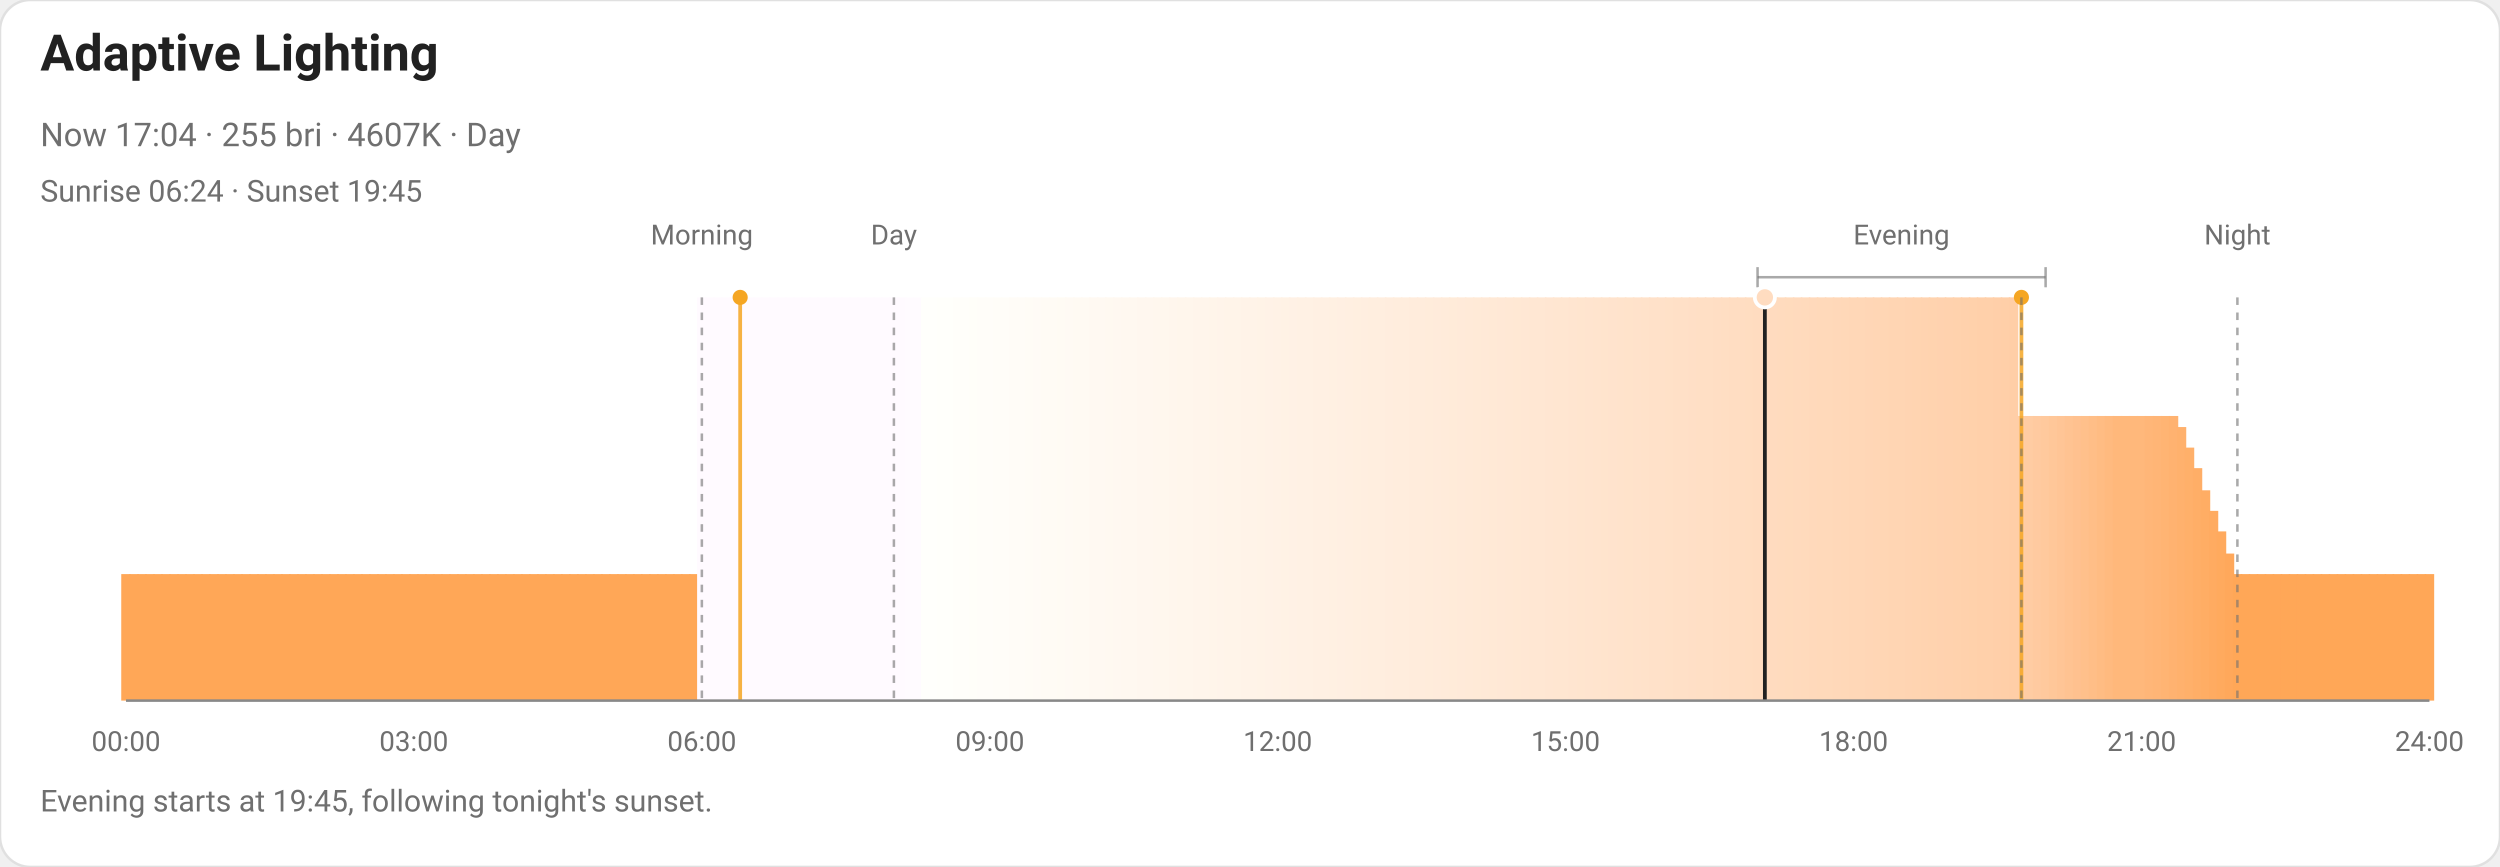
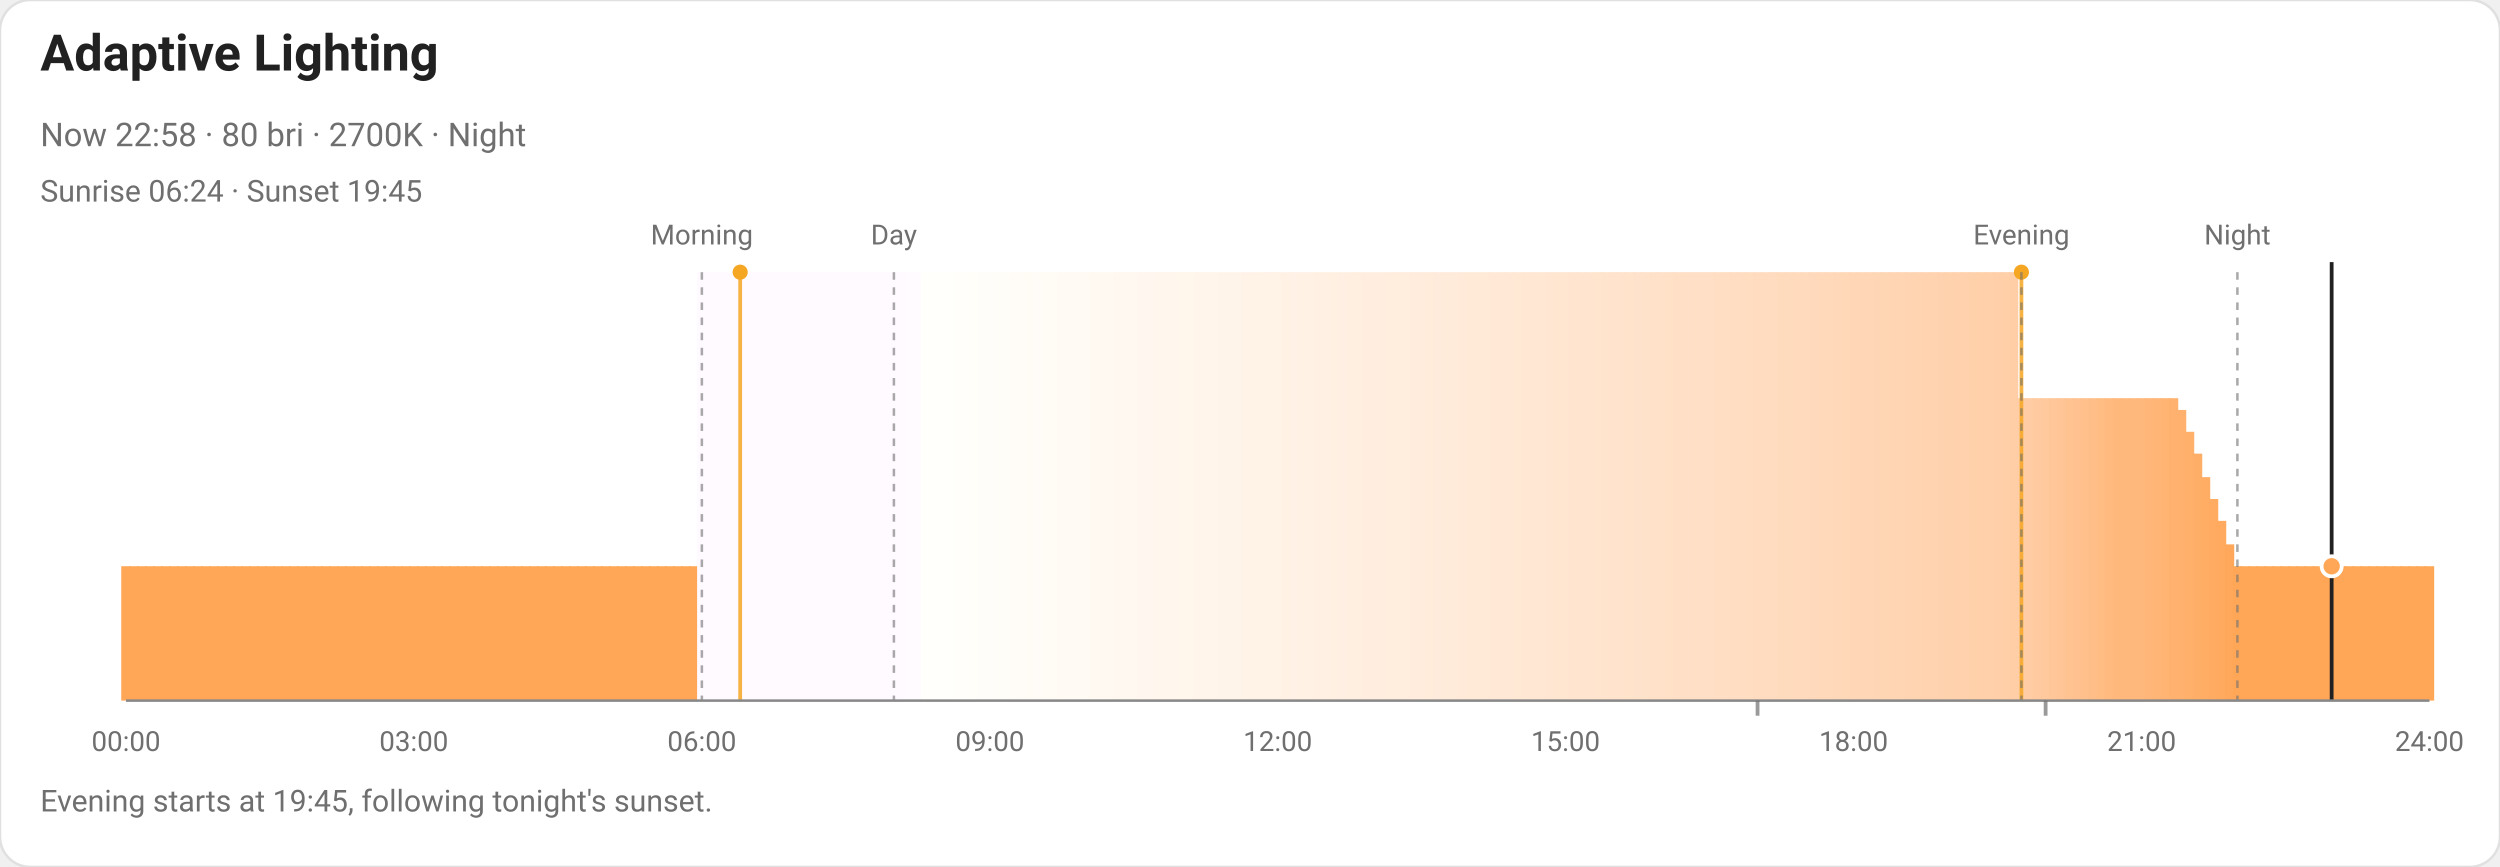
<svg xmlns="http://www.w3.org/2000/svg" viewBox="0 0 992 344" font-family="-apple-system,BlinkMacSystemFont,Segoe UI,Roboto,sans-serif">
  <style>
    .title { fill: #212121; font-size: 20px; font-weight: 600; }
    .now-label { fill: #6f6f6f; font-size: 13px; }
    .axis-line { stroke: #888; stroke-width: 1; }
    .axis-label { fill: #6f6f6f; font-size: 11px; }
    .boundary-line { stroke: #6f6f6f; stroke-width: 1; stroke-dasharray: 3 3; opacity: 0.6; }
-     .evening-bracket { stroke: #6f6f6f; stroke-width: 1; opacity: 0.6; }
+     .evening-range line { stroke: #6f6f6f; stroke-width: 1.5; opacity: 0.7; }
    .boundary-label { fill: #6f6f6f; font-size: 11px; }
    .now-line { stroke: #212121; stroke-width: 1.5; }
    .now-dot { stroke: #ffffff; stroke-width: 1.5; }
    .sun-line { stroke: #f5a623; stroke-width: 1.5; opacity: 0.85; }
    .sun-dot { fill: #f5a623; }
    .sun-label { fill: #6f6f6f; font-size: 12px; }
    .footnote { fill: #6f6f6f; font-size: 12px; }
  </style>
  <rect x="0" y="0" width="992" height="344" rx="12" fill="#ffffff" stroke="#e0e0e0" />
  <text x="16" y="28" class="title">Adaptive Lighting</text>
-   <text x="16" y="58" class="now-label">Now 17:04 · 255 bri · 4607K · Day</text>
+   <text x="16" y="58" class="now-label">Now 22:58 · 80 bri · 2700K · Night</text>
  <text x="16" y="80" class="sun-label">Sunrise 06:24 · Sunset 19:45</text>
  <g transform="translate(16, 84)">
-     <rect x="32.11" y="143.80" width="3.77" height="50.20" fill="#ffa757" />
-     <rect x="35.29" y="143.80" width="3.77" height="50.20" fill="#ffa757" />
-     <rect x="38.46" y="143.80" width="3.77" height="50.20" fill="#ffa757" />
-     <rect x="41.63" y="143.80" width="3.77" height="50.20" fill="#ffa757" />
-     <rect x="44.81" y="143.80" width="3.77" height="50.20" fill="#ffa757" />
-     <rect x="47.98" y="143.80" width="3.77" height="50.20" fill="#ffa757" />
-     <rect x="51.15" y="143.80" width="3.77" height="50.20" fill="#ffa757" />
-     <rect x="54.33" y="143.80" width="3.77" height="50.20" fill="#ffa757" />
-     <rect x="57.50" y="143.80" width="3.77" height="50.20" fill="#ffa757" />
-     <rect x="60.68" y="143.80" width="3.77" height="50.20" fill="#ffa757" />
-     <rect x="63.85" y="143.80" width="3.77" height="50.20" fill="#ffa757" />
-     <rect x="67.02" y="143.80" width="3.77" height="50.20" fill="#ffa757" />
-     <rect x="70.20" y="143.80" width="3.77" height="50.20" fill="#ffa757" />
-     <rect x="73.37" y="143.80" width="3.77" height="50.20" fill="#ffa757" />
-     <rect x="76.54" y="143.80" width="3.77" height="50.20" fill="#ffa757" />
-     <rect x="79.72" y="143.80" width="3.77" height="50.20" fill="#ffa757" />
-     <rect x="82.89" y="143.80" width="3.77" height="50.20" fill="#ffa757" />
-     <rect x="86.06" y="143.80" width="3.77" height="50.20" fill="#ffa757" />
-     <rect x="89.24" y="143.80" width="3.77" height="50.20" fill="#ffa757" />
-     <rect x="92.41" y="143.80" width="3.77" height="50.20" fill="#ffa757" />
-     <rect x="95.59" y="143.80" width="3.77" height="50.20" fill="#ffa757" />
-     <rect x="98.76" y="143.80" width="3.77" height="50.20" fill="#ffa757" />
-     <rect x="101.93" y="143.80" width="3.77" height="50.20" fill="#ffa757" />
-     <rect x="105.11" y="143.80" width="3.77" height="50.20" fill="#ffa757" />
-     <rect x="108.28" y="143.80" width="3.77" height="50.20" fill="#ffa757" />
-     <rect x="111.45" y="143.80" width="3.77" height="50.20" fill="#ffa757" />
-     <rect x="114.63" y="143.80" width="3.77" height="50.20" fill="#ffa757" />
-     <rect x="117.80" y="143.80" width="3.77" height="50.20" fill="#ffa757" />
-     <rect x="120.97" y="143.80" width="3.77" height="50.20" fill="#ffa757" />
-     <rect x="124.15" y="143.80" width="3.77" height="50.20" fill="#ffa757" />
-     <rect x="127.32" y="143.80" width="3.77" height="50.20" fill="#ffa757" />
-     <rect x="130.50" y="143.80" width="3.77" height="50.20" fill="#ffa757" />
-     <rect x="133.67" y="143.80" width="3.77" height="50.20" fill="#ffa757" />
-     <rect x="136.84" y="143.80" width="3.77" height="50.20" fill="#ffa757" />
-     <rect x="140.02" y="143.80" width="3.77" height="50.20" fill="#ffa757" />
-     <rect x="143.19" y="143.80" width="3.77" height="50.20" fill="#ffa757" />
-     <rect x="146.36" y="143.80" width="3.77" height="50.20" fill="#ffa757" />
-     <rect x="149.54" y="143.80" width="3.77" height="50.20" fill="#ffa757" />
-     <rect x="152.71" y="143.80" width="3.77" height="50.20" fill="#ffa757" />
-     <rect x="155.88" y="143.80" width="3.77" height="50.20" fill="#ffa757" />
-     <rect x="159.06" y="143.80" width="3.77" height="50.20" fill="#ffa757" />
-     <rect x="162.23" y="143.80" width="3.77" height="50.20" fill="#ffa757" />
-     <rect x="165.40" y="143.80" width="3.77" height="50.20" fill="#ffa757" />
-     <rect x="168.58" y="143.80" width="3.77" height="50.20" fill="#ffa757" />
-     <rect x="171.75" y="143.80" width="3.77" height="50.20" fill="#ffa757" />
-     <rect x="174.93" y="143.80" width="3.77" height="50.20" fill="#ffa757" />
-     <rect x="178.10" y="143.80" width="3.77" height="50.20" fill="#ffa757" />
-     <rect x="181.27" y="143.80" width="3.77" height="50.20" fill="#ffa757" />
-     <rect x="184.45" y="143.80" width="3.77" height="50.20" fill="#ffa757" />
-     <rect x="187.62" y="143.80" width="3.77" height="50.20" fill="#ffa757" />
-     <rect x="190.79" y="143.80" width="3.77" height="50.20" fill="#ffa757" />
-     <rect x="193.97" y="143.80" width="3.77" height="50.20" fill="#ffa757" />
-     <rect x="197.14" y="143.80" width="3.77" height="50.20" fill="#ffa757" />
-     <rect x="200.31" y="143.80" width="3.77" height="50.20" fill="#ffa757" />
-     <rect x="203.49" y="143.80" width="3.77" height="50.20" fill="#ffa757" />
-     <rect x="206.66" y="143.80" width="3.77" height="50.20" fill="#ffa757" />
-     <rect x="209.84" y="143.80" width="3.77" height="50.20" fill="#ffa757" />
-     <rect x="213.01" y="143.80" width="3.77" height="50.20" fill="#ffa757" />
-     <rect x="216.18" y="143.80" width="3.77" height="50.20" fill="#ffa757" />
-     <rect x="219.36" y="143.80" width="3.77" height="50.20" fill="#ffa757" />
-     <rect x="222.53" y="143.80" width="3.77" height="50.20" fill="#ffa757" />
-     <rect x="225.70" y="143.80" width="3.77" height="50.20" fill="#ffa757" />
-     <rect x="228.88" y="143.80" width="3.77" height="50.20" fill="#ffa757" />
-     <rect x="232.05" y="143.80" width="3.77" height="50.20" fill="#ffa757" />
-     <rect x="235.22" y="143.80" width="3.77" height="50.20" fill="#ffa757" />
-     <rect x="238.40" y="143.80" width="3.77" height="50.20" fill="#ffa757" />
-     <rect x="241.57" y="143.80" width="3.77" height="50.20" fill="#ffa757" />
-     <rect x="244.75" y="143.80" width="3.77" height="50.20" fill="#ffa757" />
-     <rect x="247.92" y="143.80" width="3.77" height="50.20" fill="#ffa757" />
-     <rect x="251.09" y="143.80" width="3.77" height="50.20" fill="#ffa757" />
-     <rect x="254.27" y="143.80" width="3.77" height="50.20" fill="#ffa757" />
-     <rect x="257.44" y="143.80" width="3.77" height="50.20" fill="#ffa757" />
-     <rect x="260.61" y="34.00" width="3.77" height="160.00" fill="#fffaff" />
-     <rect x="263.79" y="34.00" width="3.77" height="160.00" fill="#fffaff" />
-     <rect x="266.96" y="34.00" width="3.77" height="160.00" fill="#fffaff" />
-     <rect x="270.13" y="34.00" width="3.77" height="160.00" fill="#fffaff" />
-     <rect x="273.31" y="34.00" width="3.77" height="160.00" fill="#fffaff" />
-     <rect x="276.48" y="34.00" width="3.77" height="160.00" fill="#fffaff" />
-     <rect x="279.65" y="34.00" width="3.77" height="160.00" fill="#fffaff" />
-     <rect x="282.83" y="34.00" width="3.77" height="160.00" fill="#fffaff" />
-     <rect x="286.00" y="34.00" width="3.77" height="160.00" fill="#fffaff" />
-     <rect x="289.18" y="34.00" width="3.77" height="160.00" fill="#fffaff" />
-     <rect x="292.35" y="34.00" width="3.77" height="160.00" fill="#fffaff" />
-     <rect x="295.52" y="34.00" width="3.77" height="160.00" fill="#fffaff" />
-     <rect x="298.70" y="34.00" width="3.77" height="160.00" fill="#fffaff" />
-     <rect x="301.87" y="34.00" width="3.77" height="160.00" fill="#fffaff" />
-     <rect x="305.04" y="34.00" width="3.77" height="160.00" fill="#fffaff" />
-     <rect x="308.22" y="34.00" width="3.77" height="160.00" fill="#fffaff" />
-     <rect x="311.39" y="34.00" width="3.77" height="160.00" fill="#fffaff" />
-     <rect x="314.56" y="34.00" width="3.77" height="160.00" fill="#fffaff" />
-     <rect x="317.74" y="34.00" width="3.77" height="160.00" fill="#fffaff" />
-     <rect x="320.91" y="34.00" width="3.77" height="160.00" fill="#fffaff" />
-     <rect x="324.09" y="34.00" width="3.77" height="160.00" fill="#fffaff" />
-     <rect x="327.26" y="34.00" width="3.77" height="160.00" fill="#fffaff" />
-     <rect x="330.43" y="34.00" width="3.77" height="160.00" fill="#fffaff" />
-     <rect x="333.61" y="34.00" width="3.77" height="160.00" fill="#fffaff" />
-     <rect x="336.78" y="34.00" width="3.77" height="160.00" fill="#fffaff" />
-     <rect x="339.95" y="34.00" width="3.77" height="160.00" fill="#fffaff" />
-     <rect x="343.13" y="34.00" width="3.77" height="160.00" fill="#fffbff" />
-     <rect x="346.30" y="34.00" width="3.77" height="160.00" fill="#fffbff" />
-     <rect x="349.47" y="34.00" width="3.77" height="160.00" fill="#fffffc" />
-     <rect x="352.65" y="34.00" width="3.77" height="160.00" fill="#fffffc" />
-     <rect x="355.82" y="34.00" width="3.77" height="160.00" fill="#fffffb" />
-     <rect x="359.00" y="34.00" width="3.77" height="160.00" fill="#fffffb" />
-     <rect x="362.17" y="34.00" width="3.77" height="160.00" fill="#fffefa" />
-     <rect x="365.34" y="34.00" width="3.77" height="160.00" fill="#fffefa" />
-     <rect x="368.52" y="34.00" width="3.77" height="160.00" fill="#fffef9" />
-     <rect x="371.69" y="34.00" width="3.77" height="160.00" fill="#fffdf9" />
-     <rect x="374.86" y="34.00" width="3.77" height="160.00" fill="#fffdf9" />
-     <rect x="378.04" y="34.00" width="3.77" height="160.00" fill="#fffdf8" />
-     <rect x="381.21" y="34.00" width="3.77" height="160.00" fill="#fffdf8" />
-     <rect x="384.38" y="34.00" width="3.77" height="160.00" fill="#fffcf7" />
-     <rect x="387.56" y="34.00" width="3.77" height="160.00" fill="#fffcf7" />
-     <rect x="390.73" y="34.00" width="3.77" height="160.00" fill="#fffcf6" />
-     <rect x="393.90" y="34.00" width="3.77" height="160.00" fill="#fffbf6" />
-     <rect x="397.08" y="34.00" width="3.77" height="160.00" fill="#fffbf5" />
-     <rect x="400.25" y="34.00" width="3.77" height="160.00" fill="#fffbf5" />
-     <rect x="403.43" y="34.00" width="3.77" height="160.00" fill="#fffbf4" />
-     <rect x="406.60" y="34.00" width="3.77" height="160.00" fill="#fffaf4" />
-     <rect x="409.77" y="34.00" width="3.77" height="160.00" fill="#fffaf3" />
-     <rect x="412.95" y="34.00" width="3.77" height="160.00" fill="#fffaf3" />
-     <rect x="416.12" y="34.00" width="3.77" height="160.00" fill="#fff9f2" />
-     <rect x="419.29" y="34.00" width="3.77" height="160.00" fill="#fff9f2" />
-     <rect x="422.47" y="34.00" width="3.77" height="160.00" fill="#fff9f1" />
-     <rect x="425.64" y="34.00" width="3.77" height="160.00" fill="#fff8f1" />
-     <rect x="428.81" y="34.00" width="3.77" height="160.00" fill="#fff8f0" />
-     <rect x="431.99" y="34.00" width="3.77" height="160.00" fill="#fff8f0" />
-     <rect x="435.16" y="34.00" width="3.77" height="160.00" fill="#fff7ef" />
-     <rect x="438.34" y="34.00" width="3.77" height="160.00" fill="#fff7ef" />
-     <rect x="441.51" y="34.00" width="3.77" height="160.00" fill="#fff7ee" />
-     <rect x="444.68" y="34.00" width="3.77" height="160.00" fill="#fff7ee" />
-     <rect x="447.86" y="34.00" width="3.77" height="160.00" fill="#fff6ed" />
-     <rect x="451.03" y="34.00" width="3.77" height="160.00" fill="#fff6ec" />
-     <rect x="454.20" y="34.00" width="3.77" height="160.00" fill="#fff6ec" />
-     <rect x="457.38" y="34.00" width="3.77" height="160.00" fill="#fff5eb" />
-     <rect x="460.55" y="34.00" width="3.77" height="160.00" fill="#fff5eb" />
-     <rect x="463.72" y="34.00" width="3.77" height="160.00" fill="#fff5ea" />
-     <rect x="466.90" y="34.00" width="3.77" height="160.00" fill="#fff4ea" />
-     <rect x="470.07" y="34.00" width="3.77" height="160.00" fill="#fff4e9" />
-     <rect x="473.25" y="34.00" width="3.77" height="160.00" fill="#fff4e9" />
-     <rect x="476.42" y="34.00" width="3.77" height="160.00" fill="#fff3e8" />
-     <rect x="479.59" y="34.00" width="3.77" height="160.00" fill="#fff3e8" />
-     <rect x="482.77" y="34.00" width="3.77" height="160.00" fill="#fff3e7" />
-     <rect x="485.94" y="34.00" width="3.77" height="160.00" fill="#fff2e7" />
-     <rect x="489.11" y="34.00" width="3.77" height="160.00" fill="#fff2e6" />
-     <rect x="492.29" y="34.00" width="3.77" height="160.00" fill="#fff2e5" />
-     <rect x="495.46" y="34.00" width="3.77" height="160.00" fill="#fff1e5" />
-     <rect x="498.63" y="34.00" width="3.77" height="160.00" fill="#fff1e4" />
-     <rect x="501.81" y="34.00" width="3.77" height="160.00" fill="#fff1e4" />
-     <rect x="504.98" y="34.00" width="3.77" height="160.00" fill="#fff0e3" />
-     <rect x="508.15" y="34.00" width="3.77" height="160.00" fill="#fff0e3" />
-     <rect x="511.33" y="34.00" width="3.77" height="160.00" fill="#fff0e2" />
-     <rect x="514.50" y="34.00" width="3.77" height="160.00" fill="#ffefe2" />
-     <rect x="517.68" y="34.00" width="3.77" height="160.00" fill="#ffefe1" />
-     <rect x="520.85" y="34.00" width="3.77" height="160.00" fill="#ffefe0" />
-     <rect x="524.02" y="34.00" width="3.77" height="160.00" fill="#ffeee0" />
-     <rect x="527.20" y="34.00" width="3.77" height="160.00" fill="#ffeedf" />
-     <rect x="530.37" y="34.00" width="3.77" height="160.00" fill="#ffeedf" />
-     <rect x="533.54" y="34.00" width="3.77" height="160.00" fill="#ffedde" />
-     <rect x="536.72" y="34.00" width="3.77" height="160.00" fill="#ffeddd" />
-     <rect x="539.89" y="34.00" width="3.77" height="160.00" fill="#ffeddd" />
-     <rect x="543.06" y="34.00" width="3.77" height="160.00" fill="#ffecdc" />
-     <rect x="546.24" y="34.00" width="3.77" height="160.00" fill="#ffecdc" />
-     <rect x="549.41" y="34.00" width="3.77" height="160.00" fill="#ffecdb" />
-     <rect x="552.59" y="34.00" width="3.77" height="160.00" fill="#ffebdb" />
-     <rect x="555.76" y="34.00" width="3.77" height="160.00" fill="#ffebda" />
-     <rect x="558.93" y="34.00" width="3.77" height="160.00" fill="#ffebd9" />
-     <rect x="562.11" y="34.00" width="3.77" height="160.00" fill="#ffead9" />
-     <rect x="565.28" y="34.00" width="3.77" height="160.00" fill="#ffead8" />
-     <rect x="568.45" y="34.00" width="3.77" height="160.00" fill="#ffead7" />
-     <rect x="571.63" y="34.00" width="3.77" height="160.00" fill="#ffe9d7" />
-     <rect x="574.80" y="34.00" width="3.77" height="160.00" fill="#ffe9d6" />
-     <rect x="577.97" y="34.00" width="3.77" height="160.00" fill="#ffe8d6" />
-     <rect x="581.15" y="34.00" width="3.77" height="160.00" fill="#ffe8d5" />
-     <rect x="584.32" y="34.00" width="3.77" height="160.00" fill="#ffe8d4" />
-     <rect x="587.50" y="34.00" width="3.77" height="160.00" fill="#ffe7d4" />
-     <rect x="590.67" y="34.00" width="3.77" height="160.00" fill="#ffe7d3" />
-     <rect x="593.84" y="34.00" width="3.77" height="160.00" fill="#ffe7d3" />
-     <rect x="597.02" y="34.00" width="3.77" height="160.00" fill="#ffe6d2" />
-     <rect x="600.19" y="34.00" width="3.77" height="160.00" fill="#ffe6d1" />
-     <rect x="603.36" y="34.00" width="3.77" height="160.00" fill="#ffe6d1" />
-     <rect x="606.54" y="34.00" width="3.77" height="160.00" fill="#ffe5d0" />
-     <rect x="609.71" y="34.00" width="3.77" height="160.00" fill="#ffe5cf" />
-     <rect x="612.88" y="34.00" width="3.77" height="160.00" fill="#ffe4cf" />
-     <rect x="616.06" y="34.00" width="3.77" height="160.00" fill="#ffe4ce" />
-     <rect x="619.23" y="34.00" width="3.77" height="160.00" fill="#ffe4cd" />
-     <rect x="622.40" y="34.00" width="3.77" height="160.00" fill="#ffe3cd" />
-     <rect x="625.58" y="34.00" width="3.77" height="160.00" fill="#ffe3cc" />
-     <rect x="628.75" y="34.00" width="3.77" height="160.00" fill="#ffe3cb" />
-     <rect x="631.93" y="34.00" width="3.77" height="160.00" fill="#ffe2cb" />
-     <rect x="635.10" y="34.00" width="3.77" height="160.00" fill="#ffe2ca" />
-     <rect x="638.27" y="34.00" width="3.77" height="160.00" fill="#ffe1c9" />
-     <rect x="641.45" y="34.00" width="3.77" height="160.00" fill="#ffe1c9" />
-     <rect x="644.62" y="34.00" width="3.77" height="160.00" fill="#ffe1c8" />
-     <rect x="647.79" y="34.00" width="3.77" height="160.00" fill="#ffe0c7" />
-     <rect x="650.97" y="34.00" width="3.77" height="160.00" fill="#ffe0c7" />
-     <rect x="654.14" y="34.00" width="3.77" height="160.00" fill="#ffdfc6" />
-     <rect x="657.31" y="34.00" width="3.77" height="160.00" fill="#ffdfc5" />
-     <rect x="660.49" y="34.00" width="3.77" height="160.00" fill="#ffdfc5" />
-     <rect x="663.66" y="34.00" width="3.77" height="160.00" fill="#ffdec4" />
-     <rect x="666.84" y="34.00" width="3.77" height="160.00" fill="#ffdec3" />
-     <rect x="670.01" y="34.00" width="3.77" height="160.00" fill="#ffddc2" />
-     <rect x="673.18" y="34.00" width="3.77" height="160.00" fill="#ffddc2" />
-     <rect x="676.36" y="34.00" width="3.77" height="160.00" fill="#ffddc1" />
-     <rect x="679.53" y="34.00" width="3.77" height="160.00" fill="#ffdcc0" />
-     <rect x="682.70" y="34.00" width="3.77" height="160.00" fill="#ffdcc0" />
-     <rect x="685.88" y="34.00" width="3.77" height="160.00" fill="#ffdbbf" />
-     <rect x="689.05" y="34.00" width="3.77" height="160.00" fill="#ffdbbe" />
-     <rect x="692.22" y="34.00" width="3.77" height="160.00" fill="#ffdbbd" />
-     <rect x="695.40" y="34.00" width="3.77" height="160.00" fill="#ffdabd" />
-     <rect x="698.57" y="34.00" width="3.77" height="160.00" fill="#ffdabc" />
-     <rect x="701.75" y="34.00" width="3.77" height="160.00" fill="#ffd9bb" />
-     <rect x="704.92" y="34.00" width="3.77" height="160.00" fill="#ffd9ba" />
-     <rect x="708.09" y="34.00" width="3.77" height="160.00" fill="#ffd9ba" />
-     <rect x="711.27" y="34.00" width="3.77" height="160.00" fill="#ffd8b9" />
-     <rect x="714.44" y="34.00" width="3.77" height="160.00" fill="#ffd8b8" />
-     <rect x="717.61" y="34.00" width="3.77" height="160.00" fill="#ffd7b7" />
-     <rect x="720.79" y="34.00" width="3.77" height="160.00" fill="#ffd7b7" />
-     <rect x="723.96" y="34.00" width="3.77" height="160.00" fill="#ffd6b6" />
-     <rect x="727.13" y="34.00" width="3.77" height="160.00" fill="#ffd6b5" />
-     <rect x="730.31" y="34.00" width="3.77" height="160.00" fill="#ffd6b4" />
-     <rect x="733.48" y="34.00" width="3.77" height="160.00" fill="#ffd5b3" />
-     <rect x="736.65" y="34.00" width="3.77" height="160.00" fill="#ffd5b3" />
-     <rect x="739.83" y="34.00" width="3.77" height="160.00" fill="#ffd4b2" />
-     <rect x="743.00" y="34.00" width="3.77" height="160.00" fill="#ffd4b1" />
-     <rect x="746.18" y="34.00" width="3.77" height="160.00" fill="#ffd3b0" />
-     <rect x="749.35" y="34.00" width="3.77" height="160.00" fill="#ffd3af" />
-     <rect x="752.52" y="34.00" width="3.77" height="160.00" fill="#ffd2af" />
-     <rect x="755.70" y="34.00" width="3.77" height="160.00" fill="#ffd2ae" />
-     <rect x="758.87" y="34.00" width="3.77" height="160.00" fill="#ffd2ad" />
-     <rect x="762.04" y="34.00" width="3.77" height="160.00" fill="#ffd1ac" />
-     <rect x="765.22" y="34.00" width="3.77" height="160.00" fill="#ffd1ab" />
-     <rect x="768.39" y="34.00" width="3.77" height="160.00" fill="#ffd0aa" />
-     <rect x="771.56" y="34.00" width="3.77" height="160.00" fill="#ffd0aa" />
-     <rect x="774.74" y="34.00" width="3.77" height="160.00" fill="#ffcfa9" />
-     <rect x="777.91" y="34.00" width="3.77" height="160.00" fill="#ffcfa8" />
-     <rect x="781.09" y="34.00" width="3.77" height="160.00" fill="#ffcea7" />
-     <rect x="784.26" y="81.06" width="3.77" height="112.94" fill="#ffcea6" />
-     <rect x="787.43" y="81.06" width="3.77" height="112.94" fill="#ffcca3" />
-     <rect x="790.61" y="81.06" width="3.77" height="112.94" fill="#ffcaa0" />
-     <rect x="793.78" y="81.06" width="3.77" height="112.94" fill="#ffc99d" />
-     <rect x="796.95" y="81.06" width="3.77" height="112.94" fill="#ffc799" />
-     <rect x="800.13" y="81.06" width="3.77" height="112.94" fill="#ffc596" />
-     <rect x="803.30" y="81.06" width="3.77" height="112.94" fill="#ffc392" />
-     <rect x="806.47" y="81.06" width="3.77" height="112.94" fill="#ffc18f" />
-     <rect x="809.65" y="81.06" width="3.77" height="112.94" fill="#ffc08b" />
-     <rect x="812.82" y="81.06" width="3.77" height="112.94" fill="#ffbe87" />
-     <rect x="816.00" y="81.06" width="3.77" height="112.94" fill="#ffbc83" />
-     <rect x="819.17" y="81.06" width="3.77" height="112.94" fill="#ffba7f" />
-     <rect x="822.34" y="81.06" width="3.77" height="112.94" fill="#ffb87b" />
-     <rect x="825.52" y="81.06" width="3.77" height="112.94" fill="#ffb87b" />
-     <rect x="828.69" y="81.06" width="3.77" height="112.94" fill="#ffb87b" />
-     <rect x="831.86" y="81.06" width="3.77" height="112.94" fill="#ffb87b" />
-     <rect x="835.04" y="81.06" width="3.77" height="112.94" fill="#ffb678" />
-     <rect x="838.21" y="81.06" width="3.77" height="112.94" fill="#ffb576" />
-     <rect x="841.38" y="81.06" width="3.77" height="112.94" fill="#ffb473" />
-     <rect x="844.56" y="81.06" width="3.77" height="112.94" fill="#ffb270" />
-     <rect x="847.73" y="85.45" width="3.77" height="108.55" fill="#ffb16d" />
-     <rect x="850.90" y="93.61" width="3.77" height="100.39" fill="#ffb06a" />
-     <rect x="854.08" y="101.76" width="3.77" height="92.24" fill="#ffae67" />
-     <rect x="857.25" y="110.55" width="3.77" height="83.45" fill="#ffad64" />
-     <rect x="860.43" y="118.71" width="3.77" height="75.29" fill="#ffab61" />
-     <rect x="863.60" y="126.86" width="3.77" height="67.14" fill="#ffaa5e" />
-     <rect x="866.77" y="135.65" width="3.77" height="58.35" fill="#ffa85b" />
-     <rect x="869.95" y="143.80" width="3.77" height="50.20" fill="#ffa757" />
-     <rect x="873.12" y="143.80" width="3.77" height="50.20" fill="#ffa757" />
-     <rect x="876.29" y="143.80" width="3.77" height="50.20" fill="#ffa757" />
-     <rect x="879.47" y="143.80" width="3.77" height="50.20" fill="#ffa757" />
-     <rect x="882.64" y="143.80" width="3.77" height="50.20" fill="#ffa757" />
-     <rect x="885.81" y="143.80" width="3.77" height="50.20" fill="#ffa757" />
-     <rect x="888.99" y="143.80" width="3.77" height="50.20" fill="#ffa757" />
-     <rect x="892.16" y="143.80" width="3.77" height="50.20" fill="#ffa757" />
-     <rect x="895.34" y="143.80" width="3.77" height="50.20" fill="#ffa757" />
-     <rect x="898.51" y="143.80" width="3.77" height="50.20" fill="#ffa757" />
-     <rect x="901.68" y="143.80" width="3.77" height="50.20" fill="#ffa757" />
-     <rect x="904.86" y="143.80" width="3.77" height="50.20" fill="#ffa757" />
-     <rect x="908.03" y="143.80" width="3.77" height="50.20" fill="#ffa757" />
-     <rect x="911.20" y="143.80" width="3.77" height="50.20" fill="#ffa757" />
-     <rect x="914.38" y="143.80" width="3.77" height="50.20" fill="#ffa757" />
-     <rect x="917.55" y="143.80" width="3.77" height="50.20" fill="#ffa757" />
-     <rect x="920.72" y="143.80" width="3.77" height="50.20" fill="#ffa757" />
-     <rect x="923.90" y="143.80" width="3.77" height="50.20" fill="#ffa757" />
-     <rect x="927.07" y="143.80" width="3.77" height="50.20" fill="#ffa757" />
-     <rect x="930.25" y="143.80" width="3.77" height="50.20" fill="#ffa757" />
-     <rect x="933.42" y="143.80" width="3.77" height="50.20" fill="#ffa757" />
-     <rect x="936.59" y="143.80" width="3.77" height="50.20" fill="#ffa757" />
-     <rect x="939.77" y="143.80" width="3.77" height="50.20" fill="#ffa757" />
-     <rect x="942.94" y="143.80" width="3.77" height="50.20" fill="#ffa757" />
-     <rect x="946.11" y="143.80" width="3.77" height="50.20" fill="#ffa757" />
-     <line x1="681.4" y1="22" x2="681.4" y2="30" class="evening-bracket" />
-     <line x1="795.7" y1="22" x2="795.7" y2="30" class="evening-bracket" />
-     <line x1="681.4" y1="26" x2="795.7" y2="26" class="evening-bracket" />
+     <rect x="32.11" y="140.67" width="3.77" height="53.33" fill="#ffa757" />
+     <rect x="35.29" y="140.67" width="3.77" height="53.33" fill="#ffa757" />
+     <rect x="38.46" y="140.67" width="3.77" height="53.33" fill="#ffa757" />
+     <rect x="41.63" y="140.67" width="3.77" height="53.33" fill="#ffa757" />
+     <rect x="44.81" y="140.67" width="3.77" height="53.33" fill="#ffa757" />
+     <rect x="47.98" y="140.67" width="3.77" height="53.33" fill="#ffa757" />
+     <rect x="51.15" y="140.67" width="3.77" height="53.33" fill="#ffa757" />
+     <rect x="54.33" y="140.67" width="3.77" height="53.33" fill="#ffa757" />
+     <rect x="57.50" y="140.67" width="3.77" height="53.33" fill="#ffa757" />
+     <rect x="60.68" y="140.67" width="3.77" height="53.33" fill="#ffa757" />
+     <rect x="63.85" y="140.67" width="3.77" height="53.33" fill="#ffa757" />
+     <rect x="67.02" y="140.67" width="3.77" height="53.33" fill="#ffa757" />
+     <rect x="70.20" y="140.67" width="3.77" height="53.33" fill="#ffa757" />
+     <rect x="73.37" y="140.67" width="3.77" height="53.33" fill="#ffa757" />
+     <rect x="76.54" y="140.67" width="3.77" height="53.33" fill="#ffa757" />
+     <rect x="79.72" y="140.67" width="3.77" height="53.33" fill="#ffa757" />
+     <rect x="82.89" y="140.67" width="3.77" height="53.33" fill="#ffa757" />
+     <rect x="86.06" y="140.67" width="3.77" height="53.33" fill="#ffa757" />
+     <rect x="89.24" y="140.67" width="3.77" height="53.33" fill="#ffa757" />
+     <rect x="92.41" y="140.67" width="3.77" height="53.33" fill="#ffa757" />
+     <rect x="95.59" y="140.67" width="3.77" height="53.33" fill="#ffa757" />
+     <rect x="98.76" y="140.67" width="3.77" height="53.33" fill="#ffa757" />
+     <rect x="101.93" y="140.67" width="3.77" height="53.33" fill="#ffa757" />
+     <rect x="105.11" y="140.67" width="3.77" height="53.33" fill="#ffa757" />
+     <rect x="108.28" y="140.67" width="3.77" height="53.33" fill="#ffa757" />
+     <rect x="111.45" y="140.67" width="3.77" height="53.33" fill="#ffa757" />
+     <rect x="114.63" y="140.67" width="3.77" height="53.33" fill="#ffa757" />
+     <rect x="117.80" y="140.67" width="3.77" height="53.33" fill="#ffa757" />
+     <rect x="120.97" y="140.67" width="3.77" height="53.33" fill="#ffa757" />
+     <rect x="124.15" y="140.67" width="3.77" height="53.33" fill="#ffa757" />
+     <rect x="127.32" y="140.67" width="3.77" height="53.33" fill="#ffa757" />
+     <rect x="130.50" y="140.67" width="3.77" height="53.33" fill="#ffa757" />
+     <rect x="133.67" y="140.67" width="3.77" height="53.33" fill="#ffa757" />
+     <rect x="136.84" y="140.67" width="3.77" height="53.33" fill="#ffa757" />
+     <rect x="140.02" y="140.67" width="3.77" height="53.33" fill="#ffa757" />
+     <rect x="143.19" y="140.67" width="3.77" height="53.33" fill="#ffa757" />
+     <rect x="146.36" y="140.67" width="3.77" height="53.33" fill="#ffa757" />
+     <rect x="149.54" y="140.67" width="3.77" height="53.33" fill="#ffa757" />
+     <rect x="152.71" y="140.67" width="3.77" height="53.33" fill="#ffa757" />
+     <rect x="155.88" y="140.67" width="3.77" height="53.33" fill="#ffa757" />
+     <rect x="159.06" y="140.67" width="3.77" height="53.33" fill="#ffa757" />
+     <rect x="162.23" y="140.67" width="3.77" height="53.33" fill="#ffa757" />
+     <rect x="165.40" y="140.67" width="3.77" height="53.33" fill="#ffa757" />
+     <rect x="168.58" y="140.67" width="3.77" height="53.33" fill="#ffa757" />
+     <rect x="171.75" y="140.67" width="3.77" height="53.33" fill="#ffa757" />
+     <rect x="174.93" y="140.67" width="3.77" height="53.33" fill="#ffa757" />
+     <rect x="178.10" y="140.67" width="3.77" height="53.33" fill="#ffa757" />
+     <rect x="181.27" y="140.67" width="3.77" height="53.33" fill="#ffa757" />
+     <rect x="184.45" y="140.67" width="3.77" height="53.33" fill="#ffa757" />
+     <rect x="187.62" y="140.67" width="3.77" height="53.33" fill="#ffa757" />
+     <rect x="190.79" y="140.67" width="3.77" height="53.33" fill="#ffa757" />
+     <rect x="193.97" y="140.67" width="3.77" height="53.33" fill="#ffa757" />
+     <rect x="197.14" y="140.67" width="3.77" height="53.33" fill="#ffa757" />
+     <rect x="200.31" y="140.67" width="3.77" height="53.33" fill="#ffa757" />
+     <rect x="203.49" y="140.67" width="3.77" height="53.33" fill="#ffa757" />
+     <rect x="206.66" y="140.67" width="3.77" height="53.33" fill="#ffa757" />
+     <rect x="209.84" y="140.67" width="3.77" height="53.33" fill="#ffa757" />
+     <rect x="213.01" y="140.67" width="3.77" height="53.33" fill="#ffa757" />
+     <rect x="216.18" y="140.67" width="3.77" height="53.33" fill="#ffa757" />
+     <rect x="219.36" y="140.67" width="3.77" height="53.33" fill="#ffa757" />
+     <rect x="222.53" y="140.67" width="3.77" height="53.33" fill="#ffa757" />
+     <rect x="225.70" y="140.67" width="3.77" height="53.33" fill="#ffa757" />
+     <rect x="228.88" y="140.67" width="3.77" height="53.33" fill="#ffa757" />
+     <rect x="232.05" y="140.67" width="3.77" height="53.33" fill="#ffa757" />
+     <rect x="235.22" y="140.67" width="3.77" height="53.33" fill="#ffa757" />
+     <rect x="238.40" y="140.67" width="3.77" height="53.33" fill="#ffa757" />
+     <rect x="241.57" y="140.67" width="3.77" height="53.33" fill="#ffa757" />
+     <rect x="244.75" y="140.67" width="3.77" height="53.33" fill="#ffa757" />
+     <rect x="247.92" y="140.67" width="3.77" height="53.33" fill="#ffa757" />
+     <rect x="251.09" y="140.67" width="3.77" height="53.33" fill="#ffa757" />
+     <rect x="254.27" y="140.67" width="3.77" height="53.33" fill="#ffa757" />
+     <rect x="257.44" y="140.67" width="3.77" height="53.33" fill="#ffa757" />
+     <rect x="260.61" y="24.00" width="3.77" height="170.00" fill="#fffaff" />
+     <rect x="263.79" y="24.00" width="3.77" height="170.00" fill="#fffaff" />
+     <rect x="266.96" y="24.00" width="3.77" height="170.00" fill="#fffaff" />
+     <rect x="270.13" y="24.00" width="3.77" height="170.00" fill="#fffaff" />
+     <rect x="273.31" y="24.00" width="3.77" height="170.00" fill="#fffaff" />
+     <rect x="276.48" y="24.00" width="3.77" height="170.00" fill="#fffaff" />
+     <rect x="279.65" y="24.00" width="3.77" height="170.00" fill="#fffaff" />
+     <rect x="282.83" y="24.00" width="3.77" height="170.00" fill="#fffaff" />
+     <rect x="286.00" y="24.00" width="3.77" height="170.00" fill="#fffaff" />
+     <rect x="289.18" y="24.00" width="3.77" height="170.00" fill="#fffaff" />
+     <rect x="292.35" y="24.00" width="3.77" height="170.00" fill="#fffaff" />
+     <rect x="295.52" y="24.00" width="3.77" height="170.00" fill="#fffaff" />
+     <rect x="298.70" y="24.00" width="3.77" height="170.00" fill="#fffaff" />
+     <rect x="301.87" y="24.00" width="3.77" height="170.00" fill="#fffaff" />
+     <rect x="305.04" y="24.00" width="3.77" height="170.00" fill="#fffaff" />
+     <rect x="308.22" y="24.00" width="3.77" height="170.00" fill="#fffaff" />
+     <rect x="311.39" y="24.00" width="3.77" height="170.00" fill="#fffaff" />
+     <rect x="314.56" y="24.00" width="3.77" height="170.00" fill="#fffaff" />
+     <rect x="317.74" y="24.00" width="3.77" height="170.00" fill="#fffaff" />
+     <rect x="320.91" y="24.00" width="3.77" height="170.00" fill="#fffaff" />
+     <rect x="324.09" y="24.00" width="3.77" height="170.00" fill="#fffaff" />
+     <rect x="327.26" y="24.00" width="3.77" height="170.00" fill="#fffaff" />
+     <rect x="330.43" y="24.00" width="3.77" height="170.00" fill="#fffaff" />
+     <rect x="333.61" y="24.00" width="3.77" height="170.00" fill="#fffaff" />
+     <rect x="336.78" y="24.00" width="3.77" height="170.00" fill="#fffaff" />
+     <rect x="339.95" y="24.00" width="3.77" height="170.00" fill="#fffaff" />
+     <rect x="343.13" y="24.00" width="3.77" height="170.00" fill="#fffbff" />
+     <rect x="346.30" y="24.00" width="3.77" height="170.00" fill="#fffbff" />
+     <rect x="349.47" y="24.00" width="3.77" height="170.00" fill="#fffffc" />
+     <rect x="352.65" y="24.00" width="3.77" height="170.00" fill="#fffffc" />
+     <rect x="355.82" y="24.00" width="3.77" height="170.00" fill="#fffffb" />
+     <rect x="359.00" y="24.00" width="3.77" height="170.00" fill="#fffffb" />
+     <rect x="362.17" y="24.00" width="3.77" height="170.00" fill="#fffefa" />
+     <rect x="365.34" y="24.00" width="3.77" height="170.00" fill="#fffefa" />
+     <rect x="368.52" y="24.00" width="3.77" height="170.00" fill="#fffef9" />
+     <rect x="371.69" y="24.00" width="3.77" height="170.00" fill="#fffdf9" />
+     <rect x="374.86" y="24.00" width="3.77" height="170.00" fill="#fffdf9" />
+     <rect x="378.04" y="24.00" width="3.77" height="170.00" fill="#fffdf8" />
+     <rect x="381.21" y="24.00" width="3.77" height="170.00" fill="#fffdf8" />
+     <rect x="384.38" y="24.00" width="3.77" height="170.00" fill="#fffcf7" />
+     <rect x="387.56" y="24.00" width="3.77" height="170.00" fill="#fffcf7" />
+     <rect x="390.73" y="24.00" width="3.77" height="170.00" fill="#fffcf6" />
+     <rect x="393.90" y="24.00" width="3.77" height="170.00" fill="#fffbf6" />
+     <rect x="397.08" y="24.00" width="3.77" height="170.00" fill="#fffbf5" />
+     <rect x="400.25" y="24.00" width="3.77" height="170.00" fill="#fffbf5" />
+     <rect x="403.43" y="24.00" width="3.77" height="170.00" fill="#fffbf4" />
+     <rect x="406.60" y="24.00" width="3.77" height="170.00" fill="#fffaf4" />
+     <rect x="409.77" y="24.00" width="3.77" height="170.00" fill="#fffaf3" />
+     <rect x="412.95" y="24.00" width="3.77" height="170.00" fill="#fffaf3" />
+     <rect x="416.12" y="24.00" width="3.77" height="170.00" fill="#fff9f2" />
+     <rect x="419.29" y="24.00" width="3.77" height="170.00" fill="#fff9f2" />
+     <rect x="422.47" y="24.00" width="3.77" height="170.00" fill="#fff9f1" />
+     <rect x="425.64" y="24.00" width="3.77" height="170.00" fill="#fff8f1" />
+     <rect x="428.81" y="24.00" width="3.77" height="170.00" fill="#fff8f0" />
+     <rect x="431.99" y="24.00" width="3.77" height="170.00" fill="#fff8f0" />
+     <rect x="435.16" y="24.00" width="3.77" height="170.00" fill="#fff7ef" />
+     <rect x="438.34" y="24.00" width="3.77" height="170.00" fill="#fff7ef" />
+     <rect x="441.51" y="24.00" width="3.77" height="170.00" fill="#fff7ee" />
+     <rect x="444.68" y="24.00" width="3.77" height="170.00" fill="#fff7ee" />
+     <rect x="447.86" y="24.00" width="3.77" height="170.00" fill="#fff6ed" />
+     <rect x="451.03" y="24.00" width="3.77" height="170.00" fill="#fff6ec" />
+     <rect x="454.20" y="24.00" width="3.77" height="170.00" fill="#fff6ec" />
+     <rect x="457.38" y="24.00" width="3.77" height="170.00" fill="#fff5eb" />
+     <rect x="460.55" y="24.00" width="3.77" height="170.00" fill="#fff5eb" />
+     <rect x="463.72" y="24.00" width="3.77" height="170.00" fill="#fff5ea" />
+     <rect x="466.90" y="24.00" width="3.77" height="170.00" fill="#fff4ea" />
+     <rect x="470.07" y="24.00" width="3.77" height="170.00" fill="#fff4e9" />
+     <rect x="473.25" y="24.00" width="3.77" height="170.00" fill="#fff4e9" />
+     <rect x="476.42" y="24.00" width="3.77" height="170.00" fill="#fff3e8" />
+     <rect x="479.59" y="24.00" width="3.77" height="170.00" fill="#fff3e8" />
+     <rect x="482.77" y="24.00" width="3.77" height="170.00" fill="#fff3e7" />
+     <rect x="485.94" y="24.00" width="3.77" height="170.00" fill="#fff2e7" />
+     <rect x="489.11" y="24.00" width="3.77" height="170.00" fill="#fff2e6" />
+     <rect x="492.29" y="24.00" width="3.77" height="170.00" fill="#fff2e5" />
+     <rect x="495.46" y="24.00" width="3.77" height="170.00" fill="#fff1e5" />
+     <rect x="498.63" y="24.00" width="3.77" height="170.00" fill="#fff1e4" />
+     <rect x="501.81" y="24.00" width="3.77" height="170.00" fill="#fff1e4" />
+     <rect x="504.98" y="24.00" width="3.77" height="170.00" fill="#fff0e3" />
+     <rect x="508.15" y="24.00" width="3.77" height="170.00" fill="#fff0e3" />
+     <rect x="511.33" y="24.00" width="3.77" height="170.00" fill="#fff0e2" />
+     <rect x="514.50" y="24.00" width="3.77" height="170.00" fill="#ffefe2" />
+     <rect x="517.68" y="24.00" width="3.77" height="170.00" fill="#ffefe1" />
+     <rect x="520.85" y="24.00" width="3.77" height="170.00" fill="#ffefe0" />
+     <rect x="524.02" y="24.00" width="3.77" height="170.00" fill="#ffeee0" />
+     <rect x="527.20" y="24.00" width="3.77" height="170.00" fill="#ffeedf" />
+     <rect x="530.37" y="24.00" width="3.77" height="170.00" fill="#ffeedf" />
+     <rect x="533.54" y="24.00" width="3.77" height="170.00" fill="#ffedde" />
+     <rect x="536.72" y="24.00" width="3.77" height="170.00" fill="#ffeddd" />
+     <rect x="539.89" y="24.00" width="3.77" height="170.00" fill="#ffeddd" />
+     <rect x="543.06" y="24.00" width="3.77" height="170.00" fill="#ffecdc" />
+     <rect x="546.24" y="24.00" width="3.77" height="170.00" fill="#ffecdc" />
+     <rect x="549.41" y="24.00" width="3.77" height="170.00" fill="#ffecdb" />
+     <rect x="552.59" y="24.00" width="3.77" height="170.00" fill="#ffebdb" />
+     <rect x="555.76" y="24.00" width="3.77" height="170.00" fill="#ffebda" />
+     <rect x="558.93" y="24.00" width="3.77" height="170.00" fill="#ffebd9" />
+     <rect x="562.11" y="24.00" width="3.77" height="170.00" fill="#ffead9" />
+     <rect x="565.28" y="24.00" width="3.77" height="170.00" fill="#ffead8" />
+     <rect x="568.45" y="24.00" width="3.77" height="170.00" fill="#ffead7" />
+     <rect x="571.63" y="24.00" width="3.77" height="170.00" fill="#ffe9d7" />
+     <rect x="574.80" y="24.00" width="3.77" height="170.00" fill="#ffe9d6" />
+     <rect x="577.97" y="24.00" width="3.77" height="170.00" fill="#ffe8d6" />
+     <rect x="581.15" y="24.00" width="3.77" height="170.00" fill="#ffe8d5" />
+     <rect x="584.32" y="24.00" width="3.77" height="170.00" fill="#ffe8d4" />
+     <rect x="587.50" y="24.00" width="3.77" height="170.00" fill="#ffe7d4" />
+     <rect x="590.67" y="24.00" width="3.77" height="170.00" fill="#ffe7d3" />
+     <rect x="593.84" y="24.00" width="3.77" height="170.00" fill="#ffe7d3" />
+     <rect x="597.02" y="24.00" width="3.77" height="170.00" fill="#ffe6d2" />
+     <rect x="600.19" y="24.00" width="3.77" height="170.00" fill="#ffe6d1" />
+     <rect x="603.36" y="24.00" width="3.77" height="170.00" fill="#ffe6d1" />
+     <rect x="606.54" y="24.00" width="3.77" height="170.00" fill="#ffe5d0" />
+     <rect x="609.71" y="24.00" width="3.77" height="170.00" fill="#ffe5cf" />
+     <rect x="612.88" y="24.00" width="3.77" height="170.00" fill="#ffe4cf" />
+     <rect x="616.06" y="24.00" width="3.77" height="170.00" fill="#ffe4ce" />
+     <rect x="619.23" y="24.00" width="3.77" height="170.00" fill="#ffe4cd" />
+     <rect x="622.40" y="24.00" width="3.77" height="170.00" fill="#ffe3cd" />
+     <rect x="625.58" y="24.00" width="3.77" height="170.00" fill="#ffe3cc" />
+     <rect x="628.75" y="24.00" width="3.77" height="170.00" fill="#ffe3cb" />
+     <rect x="631.93" y="24.00" width="3.77" height="170.00" fill="#ffe2cb" />
+     <rect x="635.10" y="24.00" width="3.77" height="170.00" fill="#ffe2ca" />
+     <rect x="638.27" y="24.00" width="3.77" height="170.00" fill="#ffe1c9" />
+     <rect x="641.45" y="24.00" width="3.77" height="170.00" fill="#ffe1c9" />
+     <rect x="644.62" y="24.00" width="3.77" height="170.00" fill="#ffe1c8" />
+     <rect x="647.79" y="24.00" width="3.77" height="170.00" fill="#ffe0c7" />
+     <rect x="650.97" y="24.00" width="3.77" height="170.00" fill="#ffe0c7" />
+     <rect x="654.14" y="24.00" width="3.77" height="170.00" fill="#ffdfc6" />
+     <rect x="657.31" y="24.00" width="3.77" height="170.00" fill="#ffdfc5" />
+     <rect x="660.49" y="24.00" width="3.77" height="170.00" fill="#ffdfc5" />
+     <rect x="663.66" y="24.00" width="3.77" height="170.00" fill="#ffdec4" />
+     <rect x="666.84" y="24.00" width="3.77" height="170.00" fill="#ffdec3" />
+     <rect x="670.01" y="24.00" width="3.77" height="170.00" fill="#ffddc2" />
+     <rect x="673.18" y="24.00" width="3.77" height="170.00" fill="#ffddc2" />
+     <rect x="676.36" y="24.00" width="3.77" height="170.00" fill="#ffddc1" />
+     <rect x="679.53" y="24.00" width="3.77" height="170.00" fill="#ffdcc0" />
+     <rect x="682.70" y="24.00" width="3.77" height="170.00" fill="#ffdcc0" />
+     <rect x="685.88" y="24.00" width="3.77" height="170.00" fill="#ffdbbf" />
+     <rect x="689.05" y="24.00" width="3.77" height="170.00" fill="#ffdbbe" />
+     <rect x="692.22" y="24.00" width="3.77" height="170.00" fill="#ffdbbd" />
+     <rect x="695.40" y="24.00" width="3.77" height="170.00" fill="#ffdabd" />
+     <rect x="698.57" y="24.00" width="3.77" height="170.00" fill="#ffdabc" />
+     <rect x="701.75" y="24.00" width="3.77" height="170.00" fill="#ffd9bb" />
+     <rect x="704.92" y="24.00" width="3.77" height="170.00" fill="#ffd9ba" />
+     <rect x="708.09" y="24.00" width="3.77" height="170.00" fill="#ffd9ba" />
+     <rect x="711.27" y="24.00" width="3.77" height="170.00" fill="#ffd8b9" />
+     <rect x="714.44" y="24.00" width="3.77" height="170.00" fill="#ffd8b8" />
+     <rect x="717.61" y="24.00" width="3.77" height="170.00" fill="#ffd7b7" />
+     <rect x="720.79" y="24.00" width="3.77" height="170.00" fill="#ffd7b7" />
+     <rect x="723.96" y="24.00" width="3.77" height="170.00" fill="#ffd6b6" />
+     <rect x="727.13" y="24.00" width="3.77" height="170.00" fill="#ffd6b5" />
+     <rect x="730.31" y="24.00" width="3.77" height="170.00" fill="#ffd6b4" />
+     <rect x="733.48" y="24.00" width="3.77" height="170.00" fill="#ffd5b3" />
+     <rect x="736.65" y="24.00" width="3.77" height="170.00" fill="#ffd5b3" />
+     <rect x="739.83" y="24.00" width="3.77" height="170.00" fill="#ffd4b2" />
+     <rect x="743.00" y="24.00" width="3.77" height="170.00" fill="#ffd4b1" />
+     <rect x="746.18" y="24.00" width="3.77" height="170.00" fill="#ffd3b0" />
+     <rect x="749.35" y="24.00" width="3.77" height="170.00" fill="#ffd3af" />
+     <rect x="752.52" y="24.00" width="3.77" height="170.00" fill="#ffd2af" />
+     <rect x="755.70" y="24.00" width="3.77" height="170.00" fill="#ffd2ae" />
+     <rect x="758.87" y="24.00" width="3.77" height="170.00" fill="#ffd2ad" />
+     <rect x="762.04" y="24.00" width="3.77" height="170.00" fill="#ffd1ac" />
+     <rect x="765.22" y="24.00" width="3.77" height="170.00" fill="#ffd1ab" />
+     <rect x="768.39" y="24.00" width="3.77" height="170.00" fill="#ffd0aa" />
+     <rect x="771.56" y="24.00" width="3.77" height="170.00" fill="#ffd0aa" />
+     <rect x="774.74" y="24.00" width="3.77" height="170.00" fill="#ffcfa9" />
+     <rect x="777.91" y="24.00" width="3.77" height="170.00" fill="#ffcfa8" />
+     <rect x="781.09" y="24.00" width="3.77" height="170.00" fill="#ffcea7" />
+     <rect x="784.26" y="74.00" width="3.77" height="120.00" fill="#ffcea6" />
+     <rect x="787.43" y="74.00" width="3.77" height="120.00" fill="#ffcca3" />
+     <rect x="790.61" y="74.00" width="3.77" height="120.00" fill="#ffcaa0" />
+     <rect x="793.78" y="74.00" width="3.77" height="120.00" fill="#ffc99d" />
+     <rect x="796.95" y="74.00" width="3.77" height="120.00" fill="#ffc799" />
+     <rect x="800.13" y="74.00" width="3.77" height="120.00" fill="#ffc596" />
+     <rect x="803.30" y="74.00" width="3.77" height="120.00" fill="#ffc392" />
+     <rect x="806.47" y="74.00" width="3.77" height="120.00" fill="#ffc18f" />
+     <rect x="809.65" y="74.00" width="3.77" height="120.00" fill="#ffc08b" />
+     <rect x="812.82" y="74.00" width="3.77" height="120.00" fill="#ffbe87" />
+     <rect x="816.00" y="74.00" width="3.77" height="120.00" fill="#ffbc83" />
+     <rect x="819.17" y="74.00" width="3.77" height="120.00" fill="#ffba7f" />
+     <rect x="822.34" y="74.00" width="3.77" height="120.00" fill="#ffb87b" />
+     <rect x="825.52" y="74.00" width="3.77" height="120.00" fill="#ffb87b" />
+     <rect x="828.69" y="74.00" width="3.77" height="120.00" fill="#ffb87b" />
+     <rect x="831.86" y="74.00" width="3.77" height="120.00" fill="#ffb87b" />
+     <rect x="835.04" y="74.00" width="3.77" height="120.00" fill="#ffb678" />
+     <rect x="838.21" y="74.00" width="3.77" height="120.00" fill="#ffb576" />
+     <rect x="841.38" y="74.00" width="3.77" height="120.00" fill="#ffb473" />
+     <rect x="844.56" y="74.00" width="3.77" height="120.00" fill="#ffb270" />
+     <rect x="847.73" y="78.67" width="3.77" height="115.33" fill="#ffb16d" />
+     <rect x="850.90" y="87.33" width="3.77" height="106.67" fill="#ffb06a" />
+     <rect x="854.08" y="96.00" width="3.77" height="98.00" fill="#ffae67" />
+     <rect x="857.25" y="105.33" width="3.77" height="88.67" fill="#ffad64" />
+     <rect x="860.43" y="114.00" width="3.77" height="80.00" fill="#ffab61" />
+     <rect x="863.60" y="122.67" width="3.77" height="71.33" fill="#ffaa5e" />
+     <rect x="866.77" y="132.00" width="3.77" height="62.00" fill="#ffa85b" />
+     <rect x="869.95" y="140.67" width="3.77" height="53.33" fill="#ffa757" />
+     <rect x="873.12" y="140.67" width="3.77" height="53.33" fill="#ffa757" />
+     <rect x="876.29" y="140.67" width="3.77" height="53.33" fill="#ffa757" />
+     <rect x="879.47" y="140.67" width="3.77" height="53.33" fill="#ffa757" />
+     <rect x="882.64" y="140.67" width="3.77" height="53.33" fill="#ffa757" />
+     <rect x="885.81" y="140.67" width="3.77" height="53.33" fill="#ffa757" />
+     <rect x="888.99" y="140.67" width="3.77" height="53.33" fill="#ffa757" />
+     <rect x="892.16" y="140.67" width="3.77" height="53.33" fill="#ffa757" />
+     <rect x="895.34" y="140.67" width="3.77" height="53.33" fill="#ffa757" />
+     <rect x="898.51" y="140.67" width="3.77" height="53.33" fill="#ffa757" />
+     <rect x="901.68" y="140.67" width="3.77" height="53.33" fill="#ffa757" />
+     <rect x="904.86" y="140.67" width="3.77" height="53.33" fill="#ffa757" />
+     <rect x="908.03" y="140.67" width="3.77" height="53.33" fill="#ffa757" />
+     <rect x="911.20" y="140.67" width="3.77" height="53.33" fill="#ffa757" />
+     <rect x="914.38" y="140.67" width="3.77" height="53.33" fill="#ffa757" />
+     <rect x="917.55" y="140.67" width="3.77" height="53.33" fill="#ffa757" />
+     <rect x="920.72" y="140.67" width="3.77" height="53.33" fill="#ffa757" />
+     <rect x="923.90" y="140.67" width="3.77" height="53.33" fill="#ffa757" />
+     <rect x="927.07" y="140.67" width="3.77" height="53.33" fill="#ffa757" />
+     <rect x="930.25" y="140.67" width="3.77" height="53.33" fill="#ffa757" />
+     <rect x="933.42" y="140.67" width="3.77" height="53.33" fill="#ffa757" />
+     <rect x="936.59" y="140.67" width="3.77" height="53.33" fill="#ffa757" />
+     <rect x="939.77" y="140.67" width="3.77" height="53.33" fill="#ffa757" />
+     <rect x="942.94" y="140.67" width="3.77" height="53.33" fill="#ffa757" />
+     <rect x="946.11" y="140.67" width="3.77" height="53.33" fill="#ffa757" />
    <text x="34.0" y="214" class="axis-label" text-anchor="middle">00:00</text>
    <text x="148.2" y="214" class="axis-label" text-anchor="middle">03:00</text>
    <text x="262.5" y="214" class="axis-label" text-anchor="middle">06:00</text>
    <text x="376.8" y="214" class="axis-label" text-anchor="middle">09:00</text>
    <text x="491.0" y="214" class="axis-label" text-anchor="middle">12:00</text>
    <text x="605.2" y="214" class="axis-label" text-anchor="middle">15:00</text>
    <text x="719.5" y="214" class="axis-label" text-anchor="middle">18:00</text>
    <text x="833.8" y="214" class="axis-label" text-anchor="middle">21:00</text>
    <text x="948.0" y="214" class="axis-label" text-anchor="middle">24:00</text>
-     <line x1="277.7" y1="34" x2="277.7" y2="194" class="sun-line" />
-     <circle cx="277.7" cy="34" r="3" class="sun-dot" />
-     <line x1="786.1" y1="34" x2="786.1" y2="194" class="sun-line" />
-     <circle cx="786.1" cy="34" r="3" class="sun-dot" />
-     <line x1="786.1" y1="34" x2="786.1" y2="194" class="boundary-line" />
-     <line x1="262.5" y1="34" x2="262.5" y2="194" class="boundary-line" />
-     <line x1="338.7" y1="34" x2="338.7" y2="194" class="boundary-line" />
-     <line x1="871.8" y1="34" x2="871.8" y2="194" class="boundary-line" />
-     <line x1="684.3" y1="30" x2="684.3" y2="194" class="now-line" />
-     <circle cx="684.3" cy="34.0" r="4" fill="#ffdcc0" class="now-dot" />
+     <line x1="277.7" y1="24" x2="277.7" y2="194" class="sun-line" />
+     <circle cx="277.7" cy="24" r="3" class="sun-dot" />
+     <line x1="786.1" y1="24" x2="786.1" y2="194" class="sun-line" />
+     <circle cx="786.1" cy="24" r="3" class="sun-dot" />
+     <line x1="262.5" y1="24" x2="262.5" y2="194" class="boundary-line" />
+     <line x1="338.7" y1="24" x2="338.7" y2="194" class="boundary-line" />
+     <line x1="786.1" y1="24" x2="786.1" y2="194" class="boundary-line" />
+     <line x1="871.8" y1="24" x2="871.8" y2="194" class="boundary-line" />
+     <line x1="909.2" y1="20" x2="909.2" y2="194" class="now-line" />
+     <circle cx="909.2" cy="140.7" r="4" fill="#ffa757" class="now-dot" />
    <line x1="34" y1="194" x2="948" y2="194" class="axis-line" />
-     <text x="738.5" y="13" class="boundary-label" text-anchor="middle">Evening</text>
+     <g class="evening-range">
+       <line x1="681.4" y1="194" x2="681.4" y2="200" />
+       <line x1="795.7" y1="194" x2="795.7" y2="200" />
+     </g>
    <text x="262.5" y="13" class="boundary-label" text-anchor="middle">Morning</text>
    <text x="338.7" y="13" class="boundary-label" text-anchor="middle">Day</text>
+     <text x="786.1" y="13" class="boundary-label" text-anchor="middle">Evening</text>
    <text x="871.8" y="13" class="boundary-label" text-anchor="middle">Night</text>
  </g>
  <text x="16" y="322" class="footnote">Evening starts at 19:45, following tonight's sunset.</text>
</svg>
